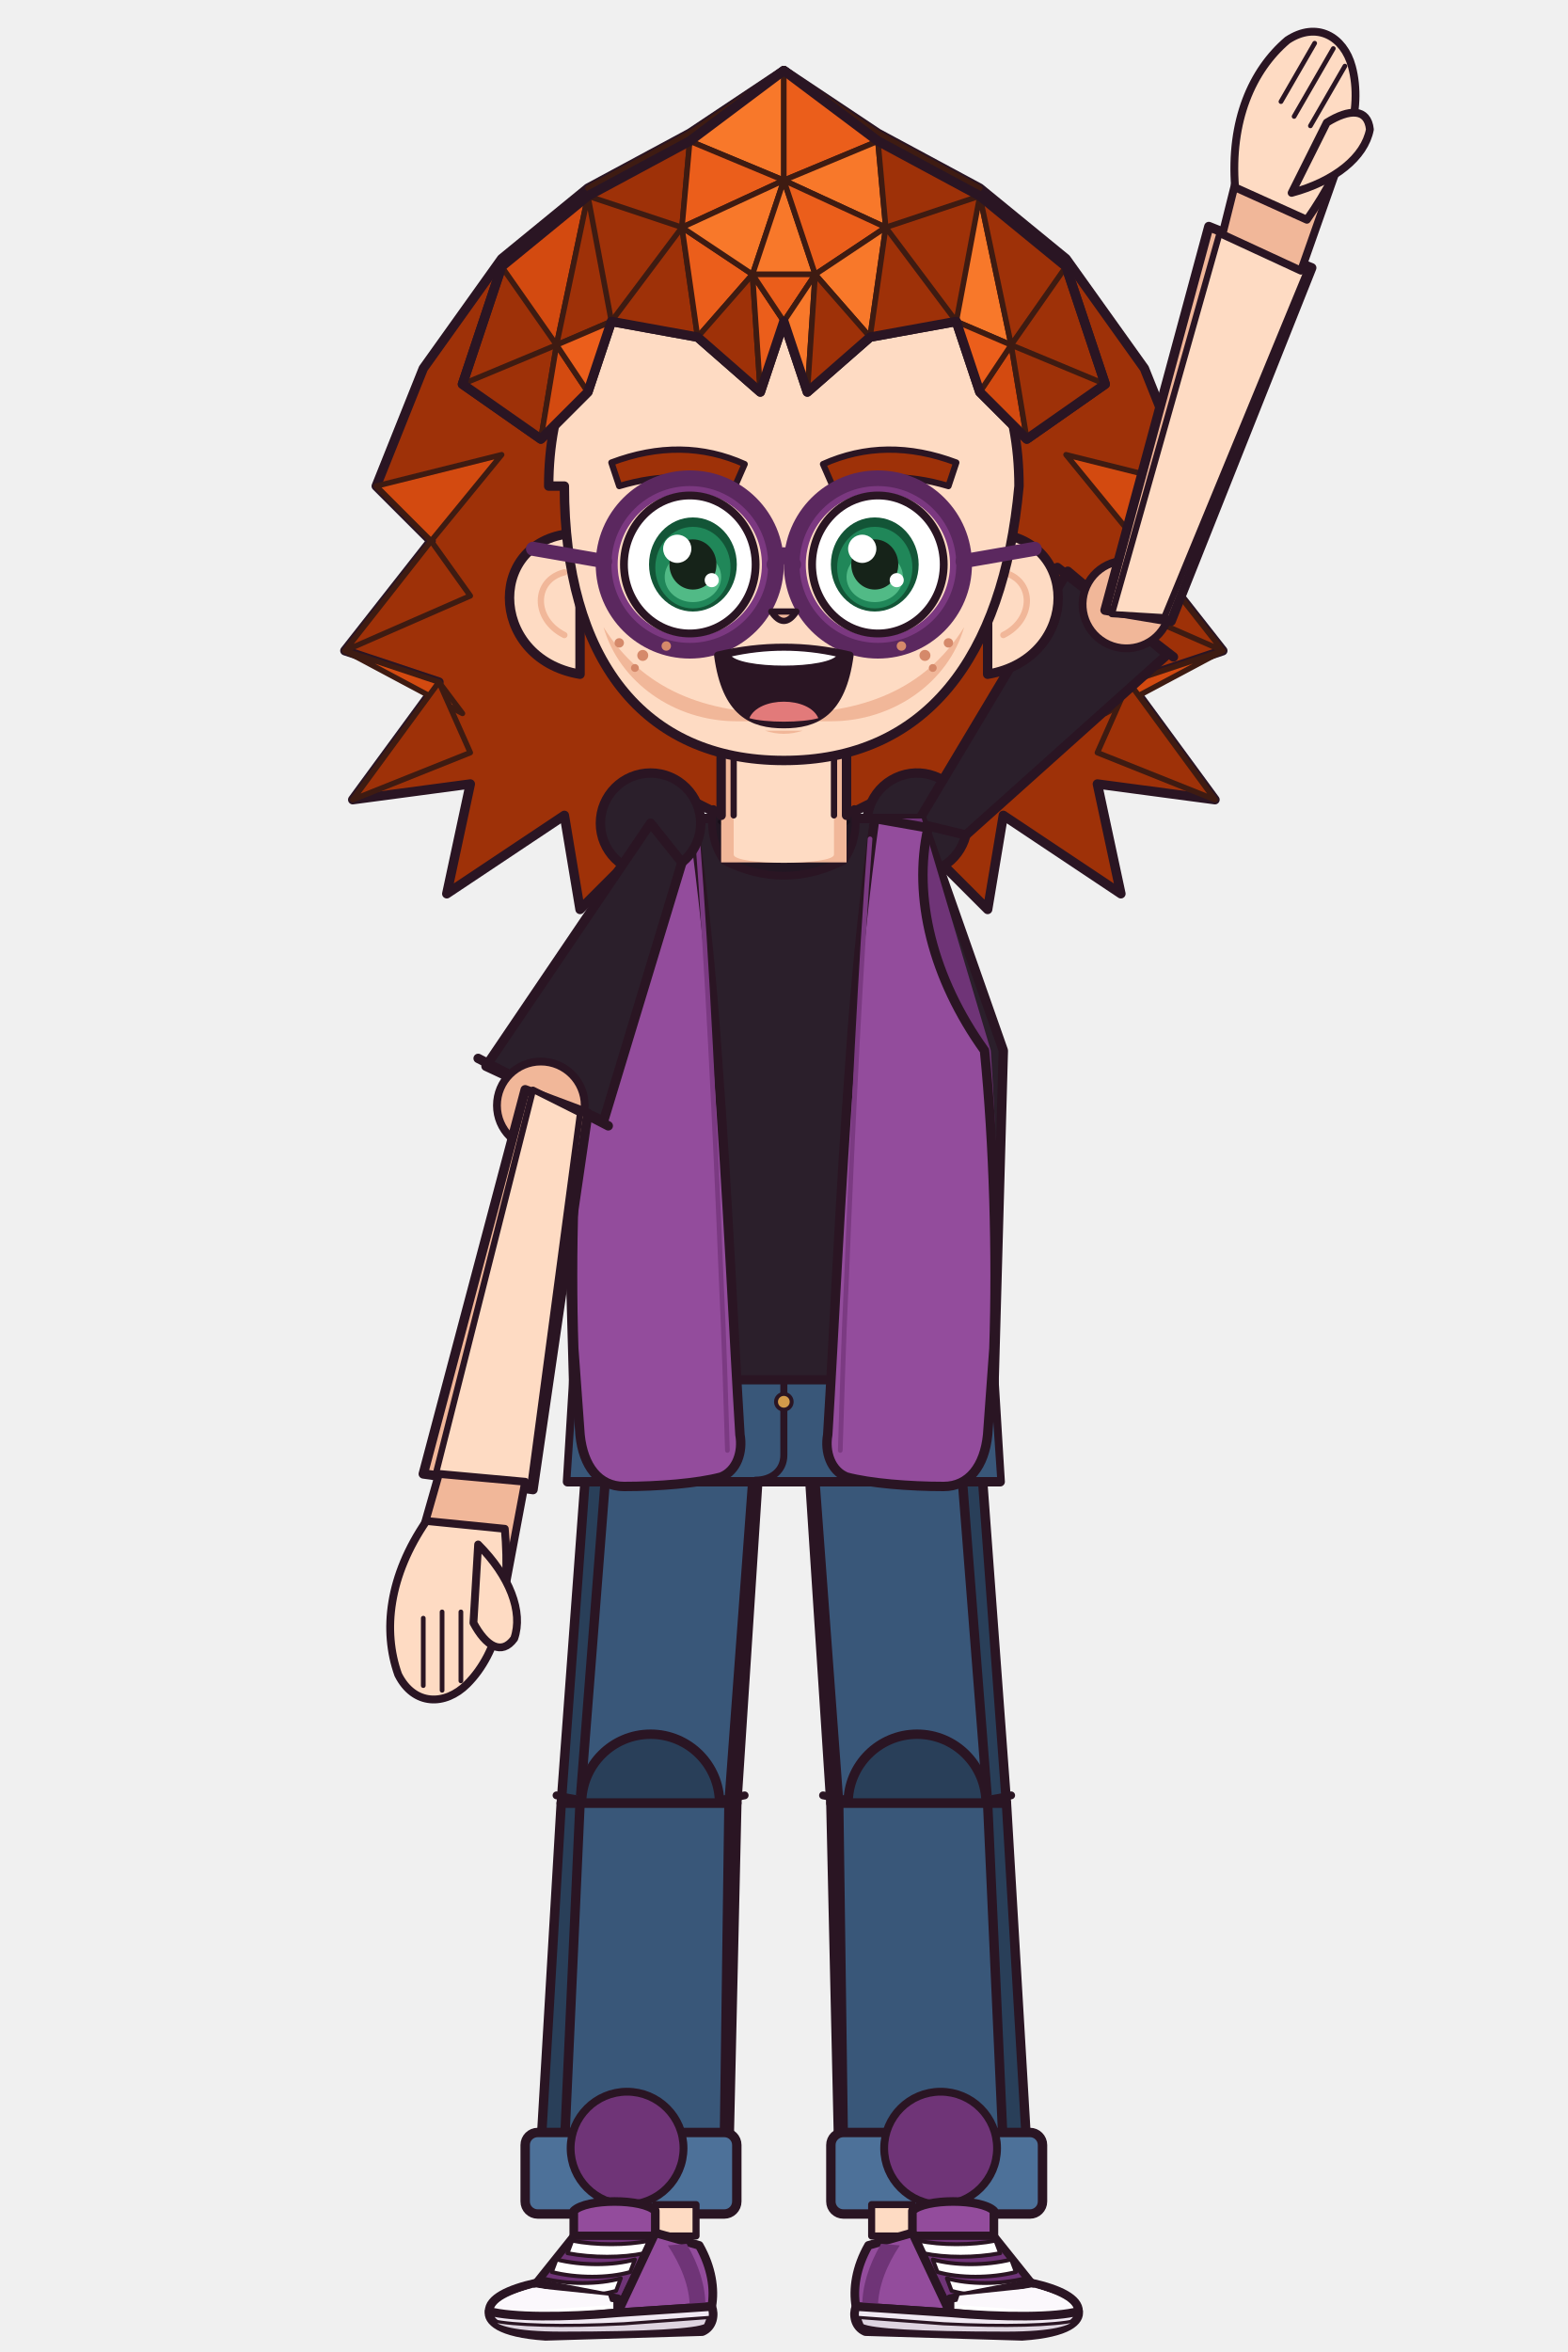
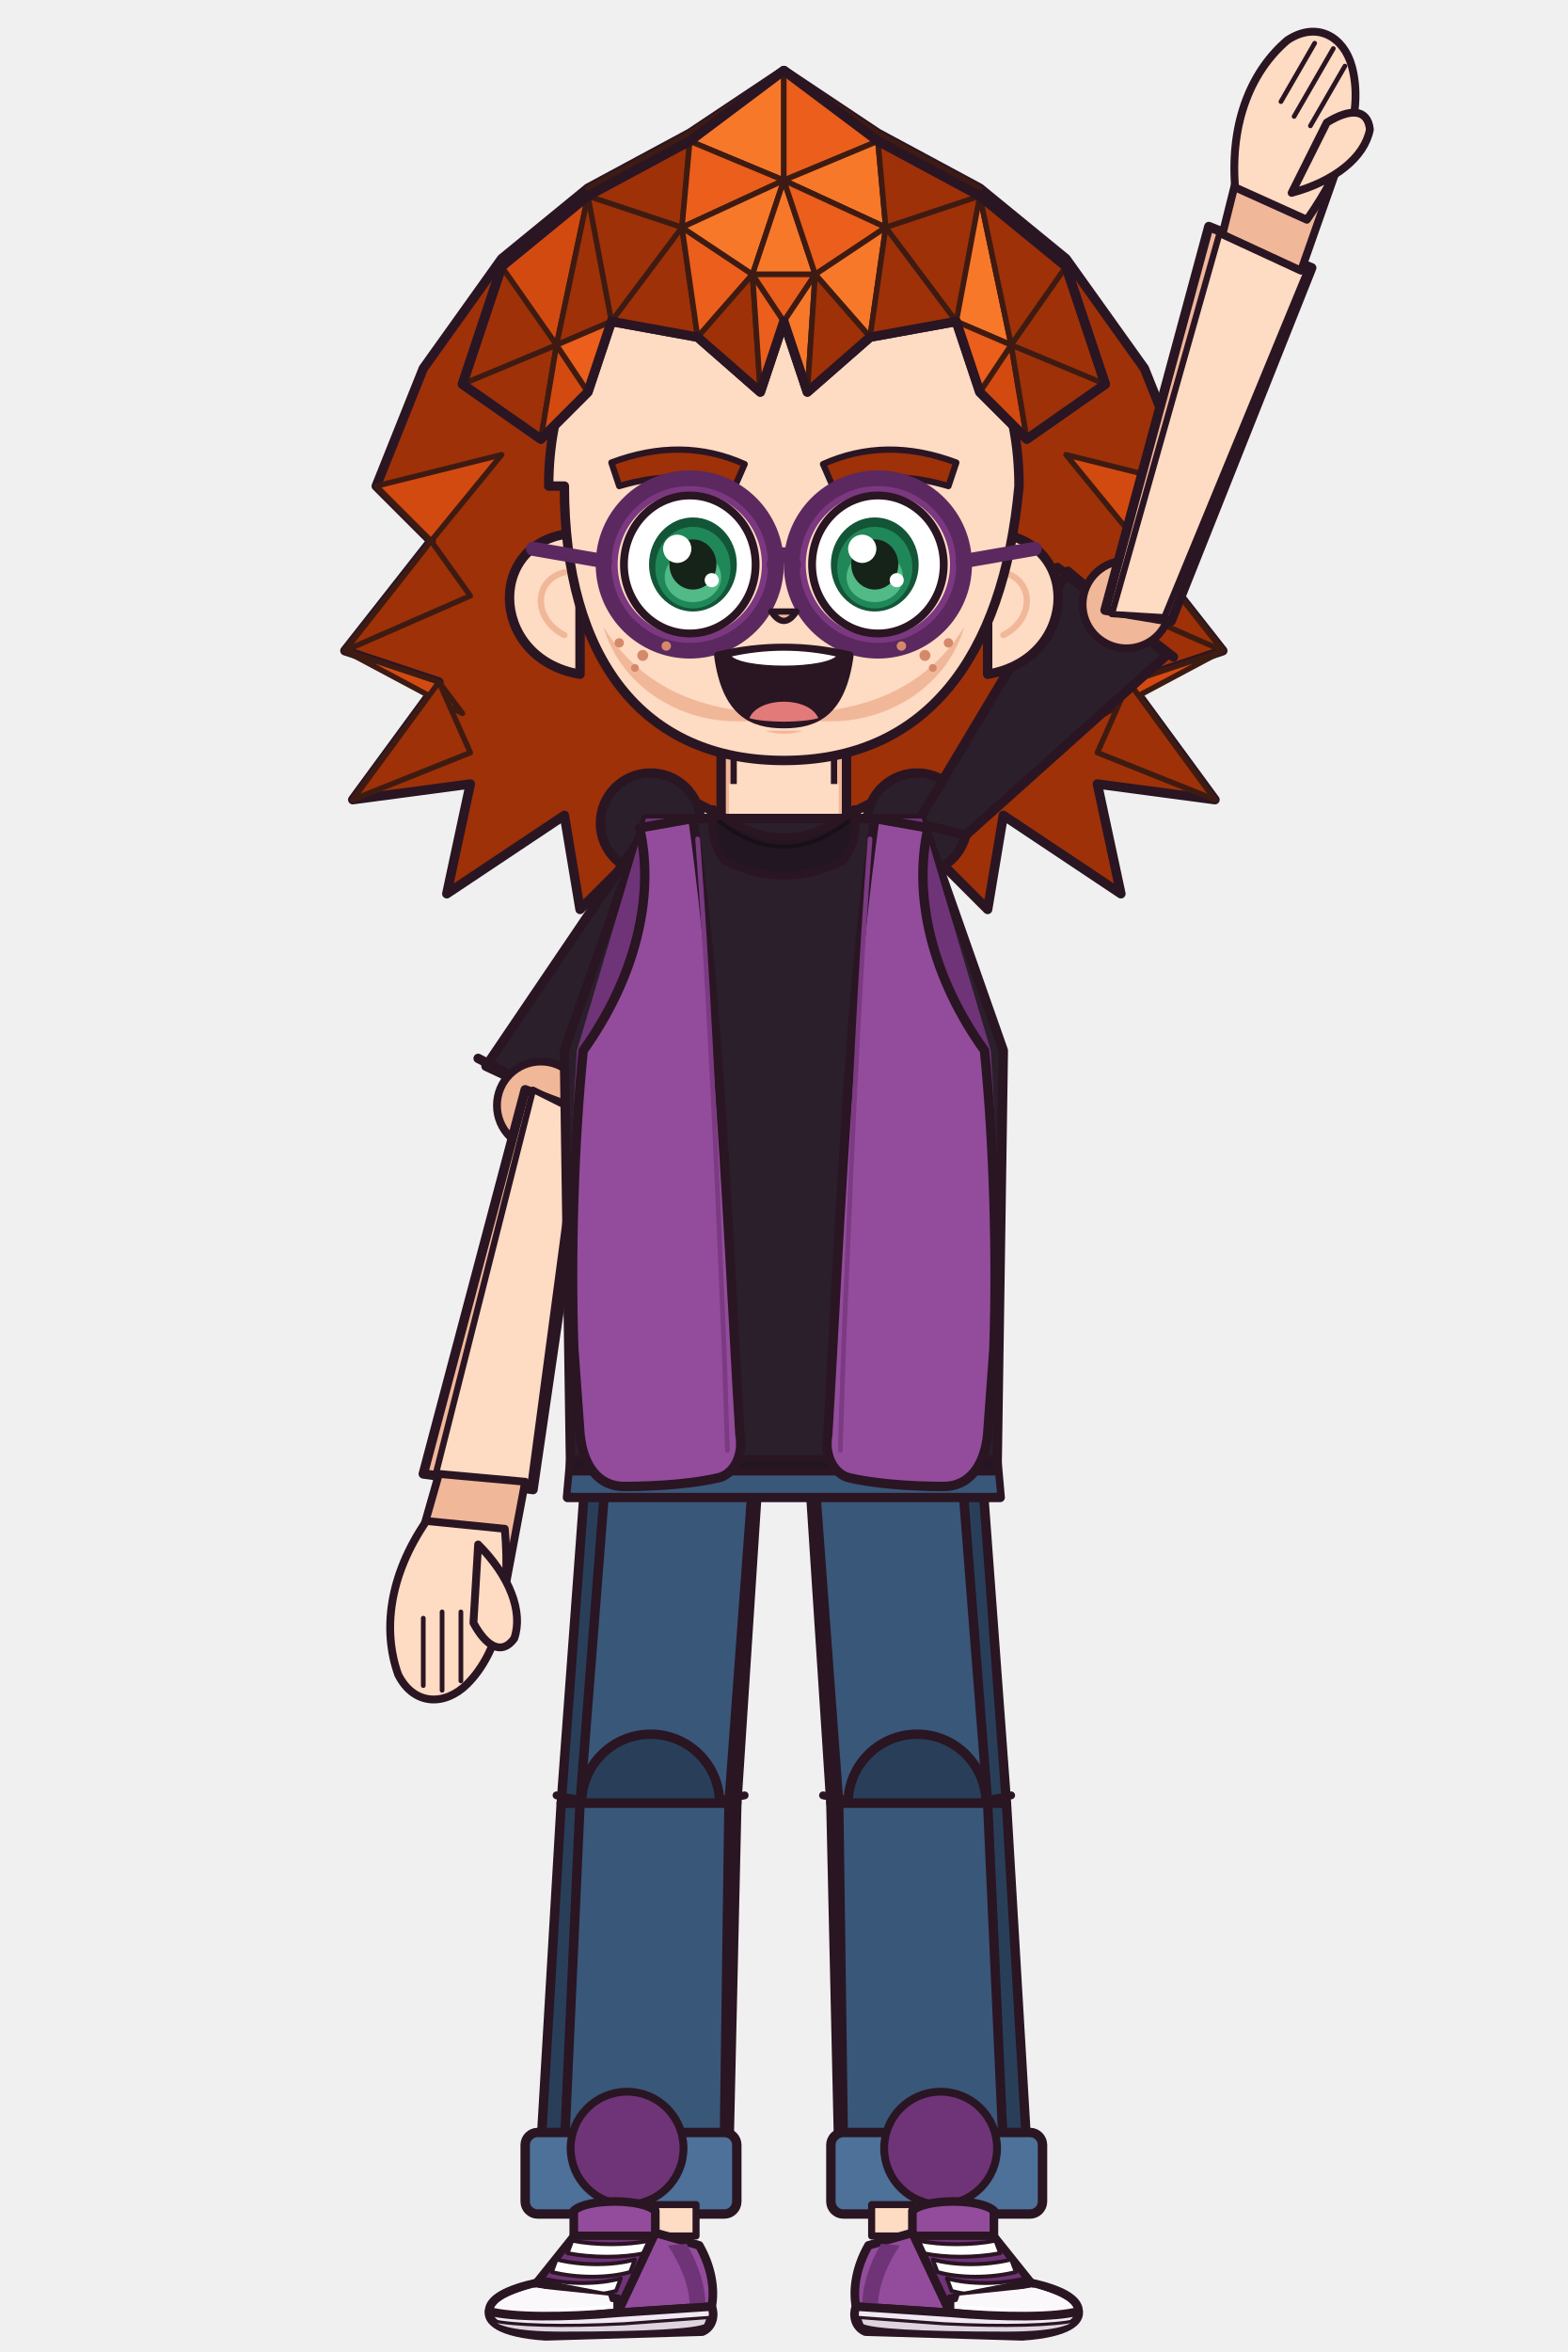
<svg xmlns="http://www.w3.org/2000/svg" viewBox="0 0 1000 1500" width="1000" height="1500">
  <rect width="1000" height="1500" fill="none" />
  <g id="character_root">
    <g id="fk_head_back" transform="rotate(0.0, 500, 520)">
      <g id="layer_head_back">
        <path fill="#9e3108" stroke="#2a1523" stroke-width="6" stroke-linecap="round" stroke-linejoin="round" d="M500 45 L440 85 L375 120 L320 165 L270 235 L240 310 L275 345 L220 415 L280 435 L225 510 L300 500 L285 570 L360 520 L370 580 L440 510 L500 540 L560 510 L630 580 L640 520 L715 570 L700 500 L775 510 L720 435 L780 415 L725 345 L760 310 L730 235 L680 165 L625 120 L560 85 Z" />
        <polygon points="240,310 275,345 320,290" fill="#d34a10" stroke="#3e1b12" stroke-width="3.5" stroke-linejoin="round" />
        <polygon points="275,345 220,415 300,380" fill="#9e3108" stroke="#3e1b12" stroke-width="3.5" stroke-linejoin="round" />
        <polygon points="220,415 280,435 295,455" fill="#d34a10" stroke="#3e1b12" stroke-width="3.5" stroke-linejoin="round" />
        <polygon points="280,435 225,510 300,480" fill="#9e3108" stroke="#3e1b12" stroke-width="3.5" stroke-linejoin="round" />
        <polygon points="760,310 725,345 680,290" fill="#d34a10" stroke="#3e1b12" stroke-width="3.5" stroke-linejoin="round" />
        <polygon points="725,345 780,415 700,380" fill="#9e3108" stroke="#3e1b12" stroke-width="3.5" stroke-linejoin="round" />
        <polygon points="780,415 720,435 705,455" fill="#d34a10" stroke="#3e1b12" stroke-width="3.5" stroke-linejoin="round" />
        <polygon points="720,435 775,510 700,480" fill="#9e3108" stroke="#3e1b12" stroke-width="3.5" stroke-linejoin="round" />
        <polygon points="500,45 440,85 500,140" fill="#eb5e1b" stroke="#3e1b12" stroke-width="3.5" stroke-linejoin="round" />
        <polygon points="500,45 500,140 560,85" fill="#f8782a" stroke="#3e1b12" stroke-width="3.5" stroke-linejoin="round" />
        <polygon points="440,85 375,120 440,165" fill="#9e3108" stroke="#3e1b12" stroke-width="3.5" stroke-linejoin="round" />
        <polygon points="440,85 440,165 500,140" fill="#d34a10" stroke="#3e1b12" stroke-width="3.5" stroke-linejoin="round" />
        <polygon points="560,85 500,140 560,165" fill="#d34a10" stroke="#3e1b12" stroke-width="3.5" stroke-linejoin="round" />
        <polygon points="560,85 625,120 560,165" fill="#9e3108" stroke="#3e1b12" stroke-width="3.5" stroke-linejoin="round" />
      </g>
    </g>
    <g id="fk_leg_r" transform="rotate(0.0, 565, 930)">
      <g id="layer_leg_upper_right">
        <circle cx="565" cy="930" r="48" fill="#293f59" stroke="#2a1523" stroke-width="6" />
        <path fill="#293f59" stroke="#2a1523" stroke-width="6" stroke-linecap="round" stroke-linejoin="round" d="M515 920 L530 1150 L642 1150 L625 920 Z" />
        <path fill="#395779" stroke="#2a1523" stroke-width="6" stroke-linecap="round" stroke-linejoin="round" d="M518 920 L535 1150 L630 1150 L612 920 Z" />
        <path fill="#293f59" stroke="#2a1523" stroke-width="5" stroke-linecap="round" d="M525 1145 Q585 1158 645 1145" />
      </g>
      <g id="fk_leg_lower_r" transform="rotate(0.0, 585, 1150)">
        <g id="layer_leg_lower_right">
          <circle cx="585" cy="1150" r="44" fill="#293f59" stroke="#2a1523" stroke-width="6" />
          <path fill="#293f59" stroke="#2a1523" stroke-width="6" stroke-linecap="round" stroke-linejoin="round" d="M530 1150 L535 1370 L655 1370 L642 1150 Z" />
          <path fill="#395779" stroke="#2a1523" stroke-width="6" stroke-linecap="round" stroke-linejoin="round" d="M535 1150 L538 1370 L640 1370 L630 1150 Z" />
          <rect x="530" y="1360" width="135" height="52" rx="8" fill="#4d7199" stroke="#2a1523" stroke-width="6" />
        </g>
        <g id="fk_shoe_r" transform="rotate(0.0, 600, 1380)">
          <g id="layer_shoe_right">
            <circle cx="600" cy="1370" r="36" fill="#6f3477" stroke="#2a1523" stroke-width="5" />
            <path fill="#fedbc3" stroke="#2a1523" stroke-width="4.5" stroke-linecap="round" stroke-linejoin="round" d="M582 1406 L556 1406 L556 1426 L582 1426 Z" />
            <path fill="#934c9c" stroke="#2a1523" stroke-width="5.5" stroke-linecap="round" stroke-linejoin="round" d="M634 1410 C626 1402 590 1402 582 1410 L582 1426 L634 1426 Z" />
            <path fill="#6f3477" stroke="#2a1523" stroke-width="5" stroke-linecap="round" stroke-linejoin="round" d="M634 1426 L582 1426 L606 1474 L658 1456 Z" />
            <path fill="#ffffff" stroke="#2a1523" stroke-width="2.5" stroke-linejoin="round" d="M635 1429 C620 1432 600 1432 586 1429 L589 1437 C603 1440 622 1440 638 1437 Z" />
            <path fill="#ffffff" stroke="#2a1523" stroke-width="2.5" stroke-linejoin="round" d="M645 1441 C629 1445 609 1445 595 1441 L598 1449 C612 1453 632 1453 648 1449 Z" />
            <path fill="#ffffff" stroke="#2a1523" stroke-width="2.5" stroke-linejoin="round" d="M654 1453 C638 1457 618 1457 604 1453 L607 1461 C621 1465 641 1465 657 1461 Z" />
            <path fill="#934c9c" stroke="#2a1523" stroke-width="5.5" stroke-linecap="round" stroke-linejoin="round" d="M582 1424 L554 1432 C546 1446 544 1460 546 1471 L606 1475 L582 1424 Z" />
            <path fill="#6f3477" d="M562 1431 C554 1445 550 1458 550 1471 L560 1472 C560 1458 566 1444 574 1432 Z" />
            <path fill="#ffffff" stroke="#2a1523" stroke-width="5.5" stroke-linecap="round" stroke-linejoin="round" d="M658 1456 C676 1460 688 1466 688 1474 C688 1478 678 1481 650 1479 L606 1475 L606 1466 Z" />
            <path fill="#fbf8fc" d="M660 1459 C674 1463 684 1468 684 1474 L652 1473 L610 1470 L612 1464 Z" />
            <path fill="#f0e8f2" stroke="#2a1523" stroke-width="5.5" stroke-linecap="round" stroke-linejoin="round" d="M688 1474 C689 1480 682 1488 652 1490 L552 1487 C545 1484 544 1476 546 1471 L606 1475 C640 1478 674 1478 688 1474 Z" />
            <path fill="#ded4e0" stroke="#2a1523" stroke-width="2" stroke-linejoin="round" d="M686 1480 C672 1483 642 1484 602 1482 L548 1478 L550 1483 C556 1486 585 1488 642 1488 C672 1488 684 1484 686 1480 Z" />
          </g>
        </g>
      </g>
    </g>
    <g id="fk_leg_l" transform="rotate(0.0, 435, 930)">
      <g id="layer_leg_upper_left">
        <circle cx="435" cy="930" r="48" fill="#293f59" stroke="#2a1523" stroke-width="6" />
        <path fill="#293f59" stroke="#2a1523" stroke-width="6" stroke-linecap="round" stroke-linejoin="round" d="M375 920 L358 1150 L470 1150 L485 920 Z" />
        <path fill="#395779" stroke="#2a1523" stroke-width="6" stroke-linecap="round" stroke-linejoin="round" d="M388 920 L370 1150 L465 1150 L482 920 Z" />
        <path fill="#293f59" stroke="#2a1523" stroke-width="5" stroke-linecap="round" d="M355 1145 Q415 1158 475 1145" />
      </g>
      <g id="fk_leg_lower_l" transform="rotate(0.0, 415, 1150)">
        <g id="layer_leg_lower_left">
          <circle cx="415" cy="1150" r="44" fill="#293f59" stroke="#2a1523" stroke-width="6" />
          <path fill="#293f59" stroke="#2a1523" stroke-width="6" stroke-linecap="round" stroke-linejoin="round" d="M358 1150 L345 1370 L465 1370 L470 1150 Z" />
          <path fill="#395779" stroke="#2a1523" stroke-width="6" stroke-linecap="round" stroke-linejoin="round" d="M370 1150 L360 1370 L462 1370 L465 1150 Z" />
          <rect x="335" y="1360" width="135" height="52" rx="8" fill="#4d7199" stroke="#2a1523" stroke-width="6" />
        </g>
        <g id="fk_shoe_l" transform="rotate(0.0, 400, 1380)">
          <g id="layer_shoe_left">
            <circle cx="400" cy="1370" r="36" fill="#6f3477" stroke="#2a1523" stroke-width="5" />
            <path fill="#fedbc3" stroke="#2a1523" stroke-width="4.5" stroke-linecap="round" stroke-linejoin="round" d="M418 1406 L444 1406 L444 1426 L418 1426 Z" />
            <path fill="#934c9c" stroke="#2a1523" stroke-width="5.5" stroke-linecap="round" stroke-linejoin="round" d="M366 1410 C374 1402 410 1402 418 1410 L418 1426 L366 1426 Z" />
            <path fill="#6f3477" stroke="#2a1523" stroke-width="5" stroke-linecap="round" stroke-linejoin="round" d="M366 1426 L418 1426 L394 1474 L342 1456 Z" />
            <path fill="#ffffff" stroke="#2a1523" stroke-width="2.5" stroke-linejoin="round" d="M365 1429 C380 1432 400 1432 414 1429 L411 1437 C397 1440 378 1440 362 1437 Z" />
            <path fill="#ffffff" stroke="#2a1523" stroke-width="2.5" stroke-linejoin="round" d="M355 1441 C371 1445 391 1445 405 1441 L402 1449 C388 1453 368 1453 352 1449 Z" />
            <path fill="#ffffff" stroke="#2a1523" stroke-width="2.5" stroke-linejoin="round" d="M346 1453 C362 1457 382 1457 396 1453 L393 1461 C379 1465 359 1465 343 1461 Z" />
            <path fill="#934c9c" stroke="#2a1523" stroke-width="5.5" stroke-linecap="round" stroke-linejoin="round" d="M418 1424 L446 1432 C454 1446 456 1460 454 1471 L394 1475 L418 1424 Z" />
            <path fill="#6f3477" d="M438 1431 C446 1445 450 1458 450 1471 L440 1472 C440 1458 434 1444 426 1432 Z" />
            <path fill="#ffffff" stroke="#2a1523" stroke-width="5.5" stroke-linecap="round" stroke-linejoin="round" d="M342 1456 C324 1460 312 1466 312 1474 C312 1478 322 1481 350 1479 L394 1475 L394 1466 Z" />
            <path fill="#fbf8fc" d="M340 1459 C326 1463 316 1468 316 1474 L348 1473 L390 1470 L388 1464 Z" />
            <path fill="#f0e8f2" stroke="#2a1523" stroke-width="5.5" stroke-linecap="round" stroke-linejoin="round" d="M312 1474 C311 1480 318 1488 348 1490 L448 1487 C455 1484 456 1476 454 1471 L394 1475 C360 1478 326 1478 312 1474 Z" />
            <path fill="#ded4e0" stroke="#2a1523" stroke-width="2" stroke-linejoin="round" d="M314 1480 C328 1483 358 1484 398 1482 L452 1478 L450 1483 C444 1486 415 1488 358 1488 C328 1488 316 1484 314 1480 Z" />
          </g>
        </g>
      </g>
    </g>
    <g id="fk_arm_r" transform="rotate(-115.0, 585, 525)">
      <g id="layer_arm_upper_right">
        <circle cx="585" cy="525" r="32" fill="#2b1f2b" stroke="#2a1523" stroke-width="6" />
        <path fill="#2b1f2b" stroke="#2a1523" stroke-width="6" stroke-linecap="round" stroke-linejoin="round" d="M585 525 L690 680 L615 715 L565 550 Z" />
        <path fill="#2b1f2b" stroke="#2a1523" stroke-width="6" stroke-linecap="round" stroke-linejoin="round" d="M695 675 L612 718" />
      </g>
      <g id="fk_arm_lower_r" transform="rotate(-35.0, 655, 705)">
        <g id="layer_arm_lower_right">
          <circle cx="655" cy="705" r="28" fill="#f1b799" stroke="#2a1523" stroke-width="5" />
          <path fill="#f1b799" stroke="#2a1523" stroke-width="6" stroke-linecap="round" stroke-linejoin="round" d="M665 695 L730 940 L660 950 L625 710 Z" />
          <path fill="#fedbc3" stroke="#2a1523" stroke-width="4" stroke-linecap="round" stroke-linejoin="round" d="M660 695 L722 940 L662 950 L630 710 Z" />
          <g id="girl_hand_r">
            <path fill="#f1b799" stroke="#2a1523" stroke-width="5" stroke-linecap="round" stroke-linejoin="round" d="M720 940 L740 1010 L680 1025 L665 945 Z" />
            <path fill="#fedbc3" stroke="#2a1523" stroke-width="5" stroke-linecap="round" stroke-linejoin="round" d="M728 970 C752 1005 756 1040 746 1068 C736 1088 716 1088 702 1074 C682 1054 674 1020 678 975 Z" />
            <path fill="#fedbc3" stroke="#2a1523" stroke-width="5" stroke-linecap="round" stroke-linejoin="round" d="M695 985 C675 1005 666 1028 672 1045 C680 1056 690 1050 698 1035 Z" />
            <line x1="730" y1="1075" x2="730" y2="1032" stroke="#2a1523" stroke-width="3" stroke-linecap="round" />
            <line x1="718" y1="1078" x2="718" y2="1028" stroke="#2a1523" stroke-width="3" stroke-linecap="round" />
            <line x1="706" y1="1072" x2="706" y2="1028" stroke="#2a1523" stroke-width="3" stroke-linecap="round" />
          </g>
        </g>
      </g>
    </g>
-     <g id="layer_torso">
-       <path fill="#fedbc3" stroke="none" d="M465 500 L465 524 Q500 545 535 524 L535 500 Z" />
-       <path fill="#2b1f2b" stroke="#2a1523" stroke-width="6" stroke-linecap="round" stroke-linejoin="round" d="M412 522 L360 670 L366 885 L634 885 L640 670 L588 522 Z" />
-       <path fill="#221622" stroke="#2a1523" stroke-width="5" stroke-linecap="round" stroke-linejoin="round" d="M455 516 Q500 552 545 516 C548 532 542 544 538 549 Q500 568 462 549 C458 544 452 532 455 516 Z" />
-       <path fill="none" stroke="#180f19" stroke-width="2.5" stroke-linecap="round" d="M459 524 Q500 556 541 524" />
-       <path fill="#293f59" stroke="#2a1523" stroke-width="6" stroke-linecap="round" stroke-linejoin="round" d="M366 880 L362 945 L638 945 L634 880 Z" />
-       <path fill="#395779" stroke="none" d="M368 883 L364 942 L636 942 L632 883 Z" />
-       <path fill="none" stroke="#2a1523" stroke-width="4.5" stroke-linecap="round" d="M500 882 L500 928 C500 938 492 944 482 944" />
-       <circle cx="500" cy="894" r="5" fill="#d29a4a" stroke="#2a1523" stroke-width="2.5" />
-       <path fill="none" stroke="#2a1523" stroke-width="4" stroke-linecap="round" d="M395 905 Q415 918 425 942" />
-       <path fill="none" stroke="#2a1523" stroke-width="4" stroke-linecap="round" d="M605 905 Q585 918 575 942" />
-       <path fill="#6f3477" d="M412 522 L368 670 C364 730 362 800 365 860 L368 915 C372 935 380 948 398 948 L460 942 C470 938 474 928 472 915 C468 850 464 760 458 680 L442 522 Z" />
-       <path fill="#6f3477" d="M588 522 L632 670 C636 730 638 800 635 860 L632 915 C628 935 620 948 602 948 L540 942 C530 938 526 928 528 915 C532 850 536 760 542 680 L558 522 Z" />
-       <path fill="#934c9c" stroke="#2a1523" stroke-width="6" stroke-linecap="round" stroke-linejoin="round" d="M442 522 L408 528 C418 572 405 624 372 670 C366 730 364 800 366 860 L370 915 C372 935 382 948 398 948 C420 948 445 946 460 942 C470 938 474 926 472 915 C468 850 464 760 458 680 C454 620 448 565 442 522 Z" />
-       <path fill="none" stroke="#7b3a82" stroke-width="3" stroke-linecap="round" d="M445 535 C451 615 456 715 460 815 C462 855 463 895 464 925" />
-       <path fill="#934c9c" stroke="#2a1523" stroke-width="6" stroke-linecap="round" stroke-linejoin="round" d="M558 522 L592 528 C582 572 595 624 628 670 C634 730 636 800 634 860 L630 915 C628 935 618 948 602 948 C580 948 555 946 540 942 C530 938 526 926 528 915 C532 850 536 760 542 680 C546 620 552 565 558 522 Z" />
-       <path fill="none" stroke="#7b3a82" stroke-width="3" stroke-linecap="round" d="M555 535 C549 615 544 715 540 815 C538 855 537 895 536 925" />
+     <g id="fk_arm_l" transform="rotate(0.0, 415, 525)">
+       <g id="layer_arm_upper_left">
+         <circle cx="415" cy="525" r="32" fill="#2b1f2b" stroke="#2a1523" stroke-width="6" />
+         <path fill="#2b1f2b" stroke="#2a1523" stroke-width="6" stroke-linecap="round" stroke-linejoin="round" d="M415 525 L310 680 L385 715 L435 550 Z" />
+         <path fill="#2b1f2b" stroke="#2a1523" stroke-width="6" stroke-linecap="round" stroke-linejoin="round" d="M305 675 L388 718" />
+       </g>
+       <g id="fk_arm_lower_l" transform="rotate(0.0, 345, 705)">
+         <g id="layer_arm_lower_left">
+           <circle cx="345" cy="705" r="28" fill="#f1b799" stroke="#2a1523" stroke-width="5" />
+           <path fill="#f1b799" stroke="#2a1523" stroke-width="6" stroke-linecap="round" stroke-linejoin="round" d="M335 695 L270 940 L340 950 L375 710 Z" />
+           <path fill="#fedbc3" stroke="#2a1523" stroke-width="4" stroke-linecap="round" stroke-linejoin="round" d="M340 695 L278 940 L338 950 L370 710 Z" />
+           <g id="girl_hand_l">
+             <path fill="#f1b799" stroke="#2a1523" stroke-width="5" stroke-linecap="round" stroke-linejoin="round" d="M280 940 L260 1010 L320 1025 L335 945 Z" />
+             <path fill="#fedbc3" stroke="#2a1523" stroke-width="5" stroke-linecap="round" stroke-linejoin="round" d="M272 970 C248 1005 244 1040 254 1068 C264 1088 284 1088 298 1074 C318 1054 326 1020 322 975 Z" />
+             <path fill="#fedbc3" stroke="#2a1523" stroke-width="5" stroke-linecap="round" stroke-linejoin="round" d="M305 985 C325 1005 334 1028 328 1045 C320 1056 310 1050 302 1035 Z" />
+             <line x1="270" y1="1075" x2="270" y2="1032" stroke="#2a1523" stroke-width="3" stroke-linecap="round" />
+             <line x1="282" y1="1078" x2="282" y2="1028" stroke="#2a1523" stroke-width="3" stroke-linecap="round" />
+             <line x1="294" y1="1072" x2="294" y2="1028" stroke="#2a1523" stroke-width="3" stroke-linecap="round" />
+           </g>
+         </g>
+       </g>
    </g>
    <g id="fk_head_base" transform="rotate(0.0, 500, 520)">
      <g id="layer_head_base">
        <path fill="#f1b799" d="M460 450 L460 550 L540 550 L540 450 Z" />
        <line x1="460" y1="450" x2="460" y2="520" stroke="#2a1523" stroke-width="6" stroke-linecap="round" />
        <line x1="540" y1="450" x2="540" y2="520" stroke="#2a1523" stroke-width="6" stroke-linecap="round" />
        <path fill="#fedbc3" d="M468 450 L468 545 C468 552 532 552 532 545 L532 450 Z" />
        <line x1="468" y1="450" x2="468" y2="520" stroke="#2a1523" stroke-width="4" stroke-linecap="round" />
        <line x1="532" y1="450" x2="532" y2="520" stroke="#2a1523" stroke-width="4" stroke-linecap="round" />
        <path fill="#fedbc3" stroke="#2a1523" stroke-width="6" stroke-linecap="round" stroke-linejoin="round" d="M370 340 C310 340 310 420 370 430 Z" />
        <path fill="none" stroke="#f1b799" stroke-width="4" stroke-linecap="round" d="M360 365 C340 370 340 395 360 405" />
        <path fill="#fedbc3" stroke="#2a1523" stroke-width="6" stroke-linecap="round" stroke-linejoin="round" d="M630 340 C690 340 690 420 630 430 Z" />
        <path fill="none" stroke="#f1b799" stroke-width="4" stroke-linecap="round" d="M640 365 C660 370 660 395 640 405" />
        <path fill="#fedbc3" stroke="#2a1523" stroke-width="6" stroke-linecap="round" stroke-linejoin="round" d="M350 310 C350 100 650 100 650 310 C640 420 590 485 500 485 C410 485 360 420 360 310 Z" />
        <path fill="#f1b799" d="M470 460 C430 460 395 435 385 400 C410 440 450 455 500 455 C550 455 590 440 615 400 C605 435 570 460 530 460 Z" />
        <path fill="#9e3108" stroke="#2a1523" stroke-width="4" stroke-linecap="round" stroke-linejoin="round" d="M390 295 Q435 278 475 296 L468 312 Q435 298 395 310 Z" />
        <path fill="#9e3108" stroke="#2a1523" stroke-width="4" stroke-linecap="round" stroke-linejoin="round" d="M610 295 Q565 278 525 296 L532 312 Q565 298 605 310 Z" />
        <circle cx="440" cy="360" r="54" fill="none" stroke="#5b285f" stroke-width="12" stroke-linecap="round" />
        <circle cx="440" cy="360" r="48" fill="none" stroke="#7b3880" stroke-width="4" />
        <circle cx="560" cy="360" r="54" fill="none" stroke="#5b285f" stroke-width="12" stroke-linecap="round" />
        <circle cx="560" cy="360" r="48" fill="none" stroke="#7b3880" stroke-width="4" />
        <path fill="none" stroke="#5b285f" stroke-width="10" stroke-linecap="round" d="M494 360 Q500 348 506 360" />
        <line x1="386" y1="358" x2="340" y2="350" stroke="#5b285f" stroke-width="9" stroke-linecap="round" />
        <line x1="614" y1="358" x2="660" y2="350" stroke="#5b285f" stroke-width="9" stroke-linecap="round" />
        <circle cx="395" cy="410" r="3" fill="#d5896a" />
        <circle cx="410" cy="418" r="3.5" fill="#d5896a" />
        <circle cx="425" cy="412" r="3" fill="#d5896a" />
        <circle cx="405" cy="426" r="2.5" fill="#d5896a" />
        <circle cx="605" cy="410" r="3" fill="#d5896a" />
        <circle cx="590" cy="418" r="3.5" fill="#d5896a" />
        <circle cx="575" cy="412" r="3" fill="#d5896a" />
        <circle cx="595" cy="426" r="2.5" fill="#d5896a" />
        <path fill="#f1b799" stroke="#2a1523" stroke-width="4" stroke-linecap="round" stroke-linejoin="round" d="M492 390 Q500 402 508 390 Z" />
        <path fill="#9e3108" stroke="#2a1523" stroke-width="6" stroke-linecap="round" stroke-linejoin="round" d="M500 45 L440 90 L375 125 L320 170 L295 245 L345 280 L375 250 L390 205 L445 215 L485 250 L500 205 L515 250 L555 215 L610 205 L625 250 L655 280 L705 245 L680 170 L625 125 L560 90 Z" />
        <polygon points="500,45 440,90 500,115" fill="#f8782a" stroke="#3e1b12" stroke-width="3.5" stroke-linejoin="round" />
        <polygon points="500,45 500,115 560,90" fill="#eb5e1b" stroke="#3e1b12" stroke-width="3.5" stroke-linejoin="round" />
        <polygon points="440,90 375,125 435,145" fill="#9e3108" stroke="#3e1b12" stroke-width="3.5" stroke-linejoin="round" />
        <polygon points="440,90 435,145 500,115" fill="#eb5e1b" stroke="#3e1b12" stroke-width="3.5" stroke-linejoin="round" />
        <polygon points="560,90 500,115 565,145" fill="#f8782a" stroke="#3e1b12" stroke-width="3.5" stroke-linejoin="round" />
        <polygon points="560,90 625,125 565,145" fill="#9e3108" stroke="#3e1b12" stroke-width="3.5" stroke-linejoin="round" />
        <polygon points="435,145 390,205 445,215" fill="#9e3108" stroke="#3e1b12" stroke-width="3.5" stroke-linejoin="round" />
        <polygon points="435,145 445,215 480,175" fill="#eb5e1b" stroke="#3e1b12" stroke-width="3.5" stroke-linejoin="round" />
        <polygon points="500,115 435,145 480,175" fill="#f8782a" stroke="#3e1b12" stroke-width="3.5" stroke-linejoin="round" />
        <polygon points="500,115 480,175 520,175" fill="#f8782a" stroke="#3e1b12" stroke-width="3.5" stroke-linejoin="round" />
        <polygon points="500,115 520,175 565,145" fill="#eb5e1b" stroke="#3e1b12" stroke-width="3.5" stroke-linejoin="round" />
        <polygon points="565,145 520,175 555,215" fill="#f8782a" stroke="#3e1b12" stroke-width="3.5" stroke-linejoin="round" />
        <polygon points="565,145 555,215 610,205" fill="#9e3108" stroke="#3e1b12" stroke-width="3.5" stroke-linejoin="round" />
        <polygon points="480,175 445,215 485,250" fill="#9e3108" stroke="#3e1b12" stroke-width="3.5" stroke-linejoin="round" />
        <polygon points="480,175 485,250 500,205" fill="#eb5e1b" stroke="#3e1b12" stroke-width="3.5" stroke-linejoin="round" />
        <polygon points="480,175 520,175 500,205" fill="#eb5e1b" stroke="#3e1b12" stroke-width="3.5" stroke-linejoin="round" />
        <polygon points="520,175 500,205 515,250" fill="#f8782a" stroke="#3e1b12" stroke-width="3.5" stroke-linejoin="round" />
        <polygon points="520,175 515,250 555,215" fill="#9e3108" stroke="#3e1b12" stroke-width="3.5" stroke-linejoin="round" />
        <polygon points="375,125 320,170 355,220" fill="#d34a10" stroke="#3e1b12" stroke-width="3.5" stroke-linejoin="round" />
        <polygon points="375,125 355,220 390,205" fill="#9e3108" stroke="#3e1b12" stroke-width="3.5" stroke-linejoin="round" />
        <polygon points="355,220 295,245 345,280" fill="#9e3108" stroke="#3e1b12" stroke-width="3.5" stroke-linejoin="round" />
        <polygon points="355,220 345,280 375,250" fill="#d34a10" stroke="#3e1b12" stroke-width="3.5" stroke-linejoin="round" />
        <polygon points="355,220 375,250 390,205" fill="#eb5e1b" stroke="#3e1b12" stroke-width="3.5" stroke-linejoin="round" />
        <polygon points="625,125 610,205 645,220" fill="#f8782a" stroke="#3e1b12" stroke-width="3.5" stroke-linejoin="round" />
        <polygon points="625,125 645,220 680,170" fill="#9e3108" stroke="#3e1b12" stroke-width="3.5" stroke-linejoin="round" />
        <polygon points="645,220 625,250 655,280" fill="#d34a10" stroke="#3e1b12" stroke-width="3.5" stroke-linejoin="round" />
        <polygon points="645,220 610,205 625,250" fill="#eb5e1b" stroke="#3e1b12" stroke-width="3.5" stroke-linejoin="round" />
        <polygon points="645,220 655,280 705,245" fill="#9e3108" stroke="#3e1b12" stroke-width="3.5" stroke-linejoin="round" />
        <path fill="none" stroke="#2a1523" stroke-width="6" stroke-linecap="round" stroke-linejoin="round" d="M500 45 L440 90 L375 125 L320 170 L295 245 L345 280 L375 250 L390 205 L445 215 L485 250 L500 205 L515 250 L555 215 L610 205 L625 250 L655 280 L705 245 L680 170 L625 125 L560 90 Z" />
      </g>
      <g id="layer_eyes_open">
        <ellipse cx="440" cy="360" rx="42" ry="44" fill="#ffffff" stroke="#2a1523" stroke-width="5" />
        <ellipse cx="442" cy="360" rx="28" ry="30" fill="#135537" />
        <ellipse cx="442" cy="362" rx="24" ry="26" fill="#208759" />
        <ellipse cx="442" cy="368" rx="18" ry="16" fill="#51ba86" />
        <ellipse cx="442" cy="360" rx="15" ry="16" fill="#162319" />
        <circle cx="432" cy="350" r="9" fill="#ffffff" />
        <circle cx="454" cy="370" r="4.5" fill="#ffffff" />
        <ellipse cx="560" cy="360" rx="42" ry="44" fill="#ffffff" stroke="#2a1523" stroke-width="5" />
        <ellipse cx="558" cy="360" rx="28" ry="30" fill="#135537" />
        <ellipse cx="558" cy="362" rx="24" ry="26" fill="#208759" />
        <ellipse cx="558" cy="368" rx="18" ry="16" fill="#51ba86" />
        <ellipse cx="558" cy="360" rx="15" ry="16" fill="#162319" />
        <circle cx="550" cy="350" r="9" fill="#ffffff" />
        <circle cx="572" cy="370" r="4.5" fill="#ffffff" />
      </g>
      <g id="layer_mouth_open_smile">
        <path fill="#2a1523" stroke="#2a1523" stroke-width="5" stroke-linecap="round" stroke-linejoin="round" d="M458 418 Q500 408 542 418 C537 455 520 462 500 462 C480 462 463 455 458 418 Z" />
        <path fill="#ffffff" stroke="#2a1523" stroke-width="2" d="M465 418 Q500 410 535 418 C530 428 470 428 465 418 Z" />
        <path fill="#e27a7a" d="M478 458 C484 444 516 444 522 458 C512 461 488 461 478 458 Z" />
        <path fill="#f1b799" d="M488 466 Q500 470 512 466 Z" />
      </g>
    </g>
-     <g id="fk_arm_l" transform="rotate(0.0, 415, 525)">
-       <g id="layer_arm_upper_left">
-         <circle cx="415" cy="525" r="32" fill="#2b1f2b" stroke="#2a1523" stroke-width="6" />
-         <path fill="#2b1f2b" stroke="#2a1523" stroke-width="6" stroke-linecap="round" stroke-linejoin="round" d="M415 525 L310 680 L385 715 L435 550 Z" />
-         <path fill="#2b1f2b" stroke="#2a1523" stroke-width="6" stroke-linecap="round" stroke-linejoin="round" d="M305 675 L388 718" />
-       </g>
-       <g id="fk_arm_lower_l" transform="rotate(0.0, 345, 705)">
-         <g id="layer_arm_lower_left">
-           <circle cx="345" cy="705" r="28" fill="#f1b799" stroke="#2a1523" stroke-width="5" />
-           <path fill="#f1b799" stroke="#2a1523" stroke-width="6" stroke-linecap="round" stroke-linejoin="round" d="M335 695 L270 940 L340 950 L375 710 Z" />
-           <path fill="#fedbc3" stroke="#2a1523" stroke-width="4" stroke-linecap="round" stroke-linejoin="round" d="M340 695 L278 940 L338 950 L370 710 Z" />
-           <g id="girl_hand_l">
-             <path fill="#f1b799" stroke="#2a1523" stroke-width="5" stroke-linecap="round" stroke-linejoin="round" d="M280 940 L260 1010 L320 1025 L335 945 Z" />
-             <path fill="#fedbc3" stroke="#2a1523" stroke-width="5" stroke-linecap="round" stroke-linejoin="round" d="M272 970 C248 1005 244 1040 254 1068 C264 1088 284 1088 298 1074 C318 1054 326 1020 322 975 Z" />
-             <path fill="#fedbc3" stroke="#2a1523" stroke-width="5" stroke-linecap="round" stroke-linejoin="round" d="M305 985 C325 1005 334 1028 328 1045 C320 1056 310 1050 302 1035 Z" />
-             <line x1="270" y1="1075" x2="270" y2="1032" stroke="#2a1523" stroke-width="3" stroke-linecap="round" />
-             <line x1="282" y1="1078" x2="282" y2="1028" stroke="#2a1523" stroke-width="3" stroke-linecap="round" />
-             <line x1="294" y1="1072" x2="294" y2="1028" stroke="#2a1523" stroke-width="3" stroke-linecap="round" />
-           </g>
-         </g>
-       </g>
+     <g id="layer_torso">
+       <path fill="#fedbc3" stroke="none" d="M465 500 L465 524 Q500 545 535 524 L535 500 Z" />
+       <path fill="#293f59" stroke="#2a1523" stroke-width="6" stroke-linecap="round" stroke-linejoin="round" d="M366 910 L362 955 L638 955 L634 910 Z" />
+       <path fill="#395779" stroke="none" d="M368 912 L364 952 L636 952 L632 912 Z" />
+       <path fill="#2b1f2b" stroke="#2a1523" stroke-width="6" stroke-linecap="round" stroke-linejoin="round" d="M412 522 L360 670 L364 938 L636 938 L640 670 L588 522 Z" />
+       <path fill="#221622" stroke="#2a1523" stroke-width="4" stroke-linecap="round" stroke-linejoin="round" d="M364 930 L364 938 L636 938 L636 930 Z" />
+       <path fill="#221622" stroke="#2a1523" stroke-width="5" stroke-linecap="round" stroke-linejoin="round" d="M455 516 Q500 552 545 516 C548 532 542 544 538 549 Q500 568 462 549 C458 544 452 532 455 516 Z" />
+       <path fill="none" stroke="#180f19" stroke-width="2.5" stroke-linecap="round" d="M459 524 Q500 556 541 524" />
+       <path fill="#6f3477" d="M412 522 L368 670 C364 730 362 800 365 860 L368 915 C372 935 380 948 398 948 L460 942 C470 938 474 928 472 915 C468 850 464 760 458 680 L442 522 Z" />
+       <path fill="#6f3477" d="M588 522 L632 670 C636 730 638 800 635 860 L632 915 C628 935 620 948 602 948 L540 942 C530 938 526 928 528 915 C532 850 536 760 542 680 L558 522 Z" />
+       <path fill="#934c9c" stroke="#2a1523" stroke-width="6" stroke-linecap="round" stroke-linejoin="round" d="M442 522 L408 528 C418 572 405 624 372 670 C366 730 364 800 366 860 L370 915 C372 935 382 948 398 948 C420 948 445 946 460 942 C470 938 474 926 472 915 C468 850 464 760 458 680 C454 620 448 565 442 522 Z" />
+       <path fill="none" stroke="#7b3a82" stroke-width="3" stroke-linecap="round" d="M445 535 C451 615 456 715 460 815 C462 855 463 895 464 925" />
+       <path fill="#934c9c" stroke="#2a1523" stroke-width="6" stroke-linecap="round" stroke-linejoin="round" d="M558 522 L592 528 C582 572 595 624 628 670 C634 730 636 800 634 860 L630 915 C628 935 618 948 602 948 C580 948 555 946 540 942 C530 938 526 926 528 915 C532 850 536 760 542 680 C546 620 552 565 558 522 Z" />
+       <path fill="none" stroke="#7b3a82" stroke-width="3" stroke-linecap="round" d="M555 535 C549 615 544 715 540 815 C538 855 537 895 536 925" />
    </g>
  </g>
</svg>
